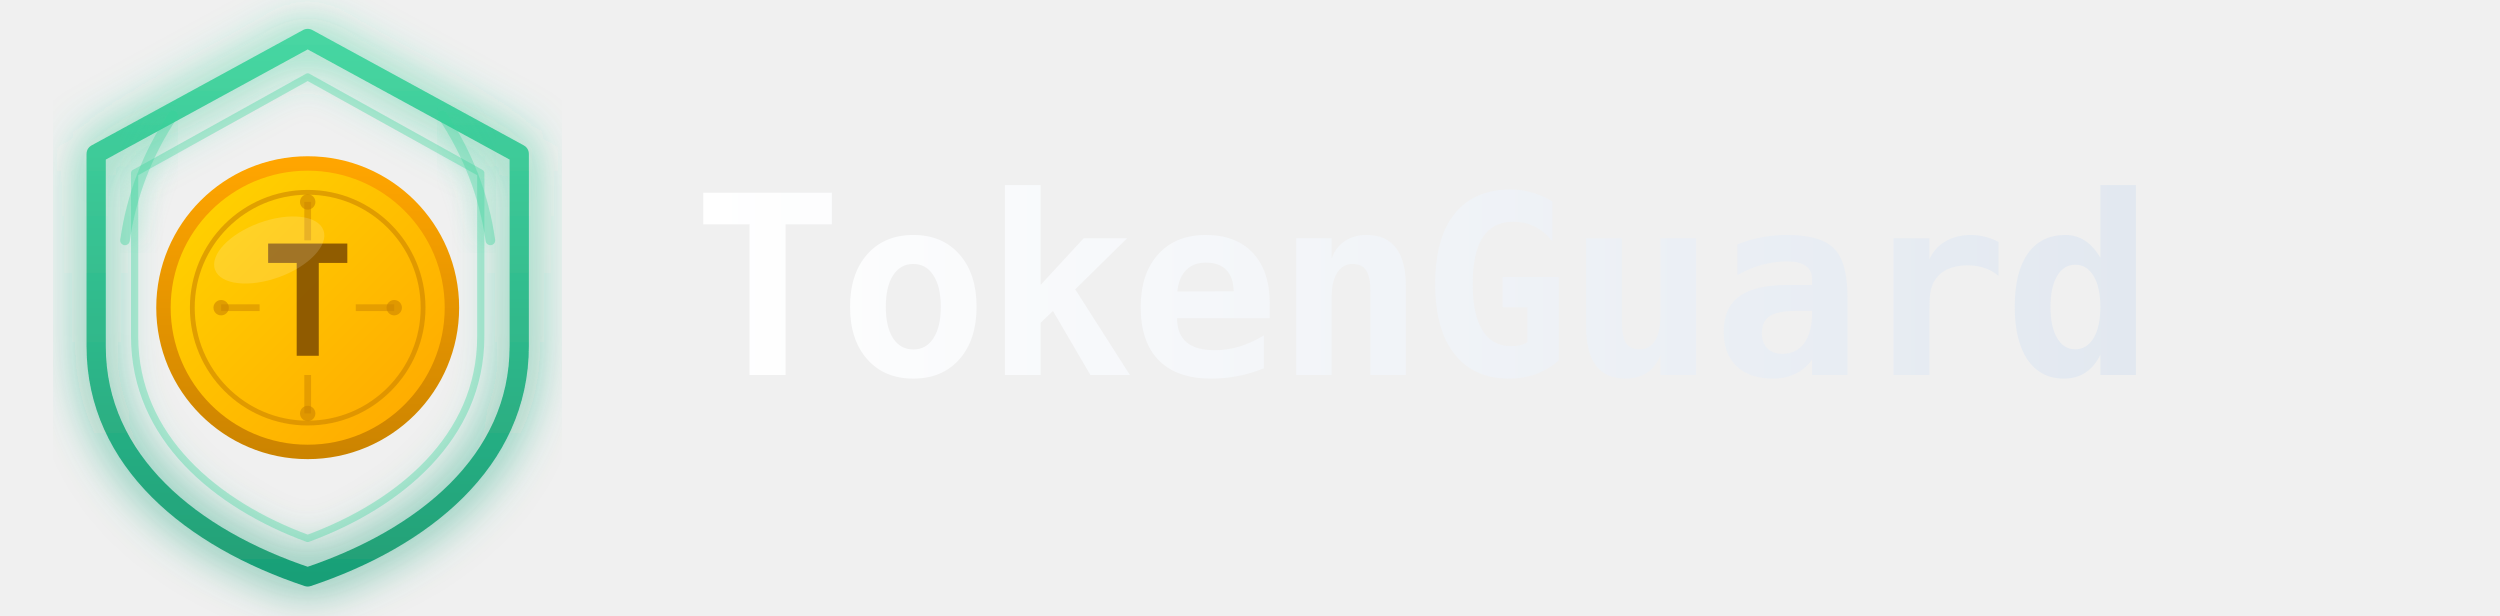
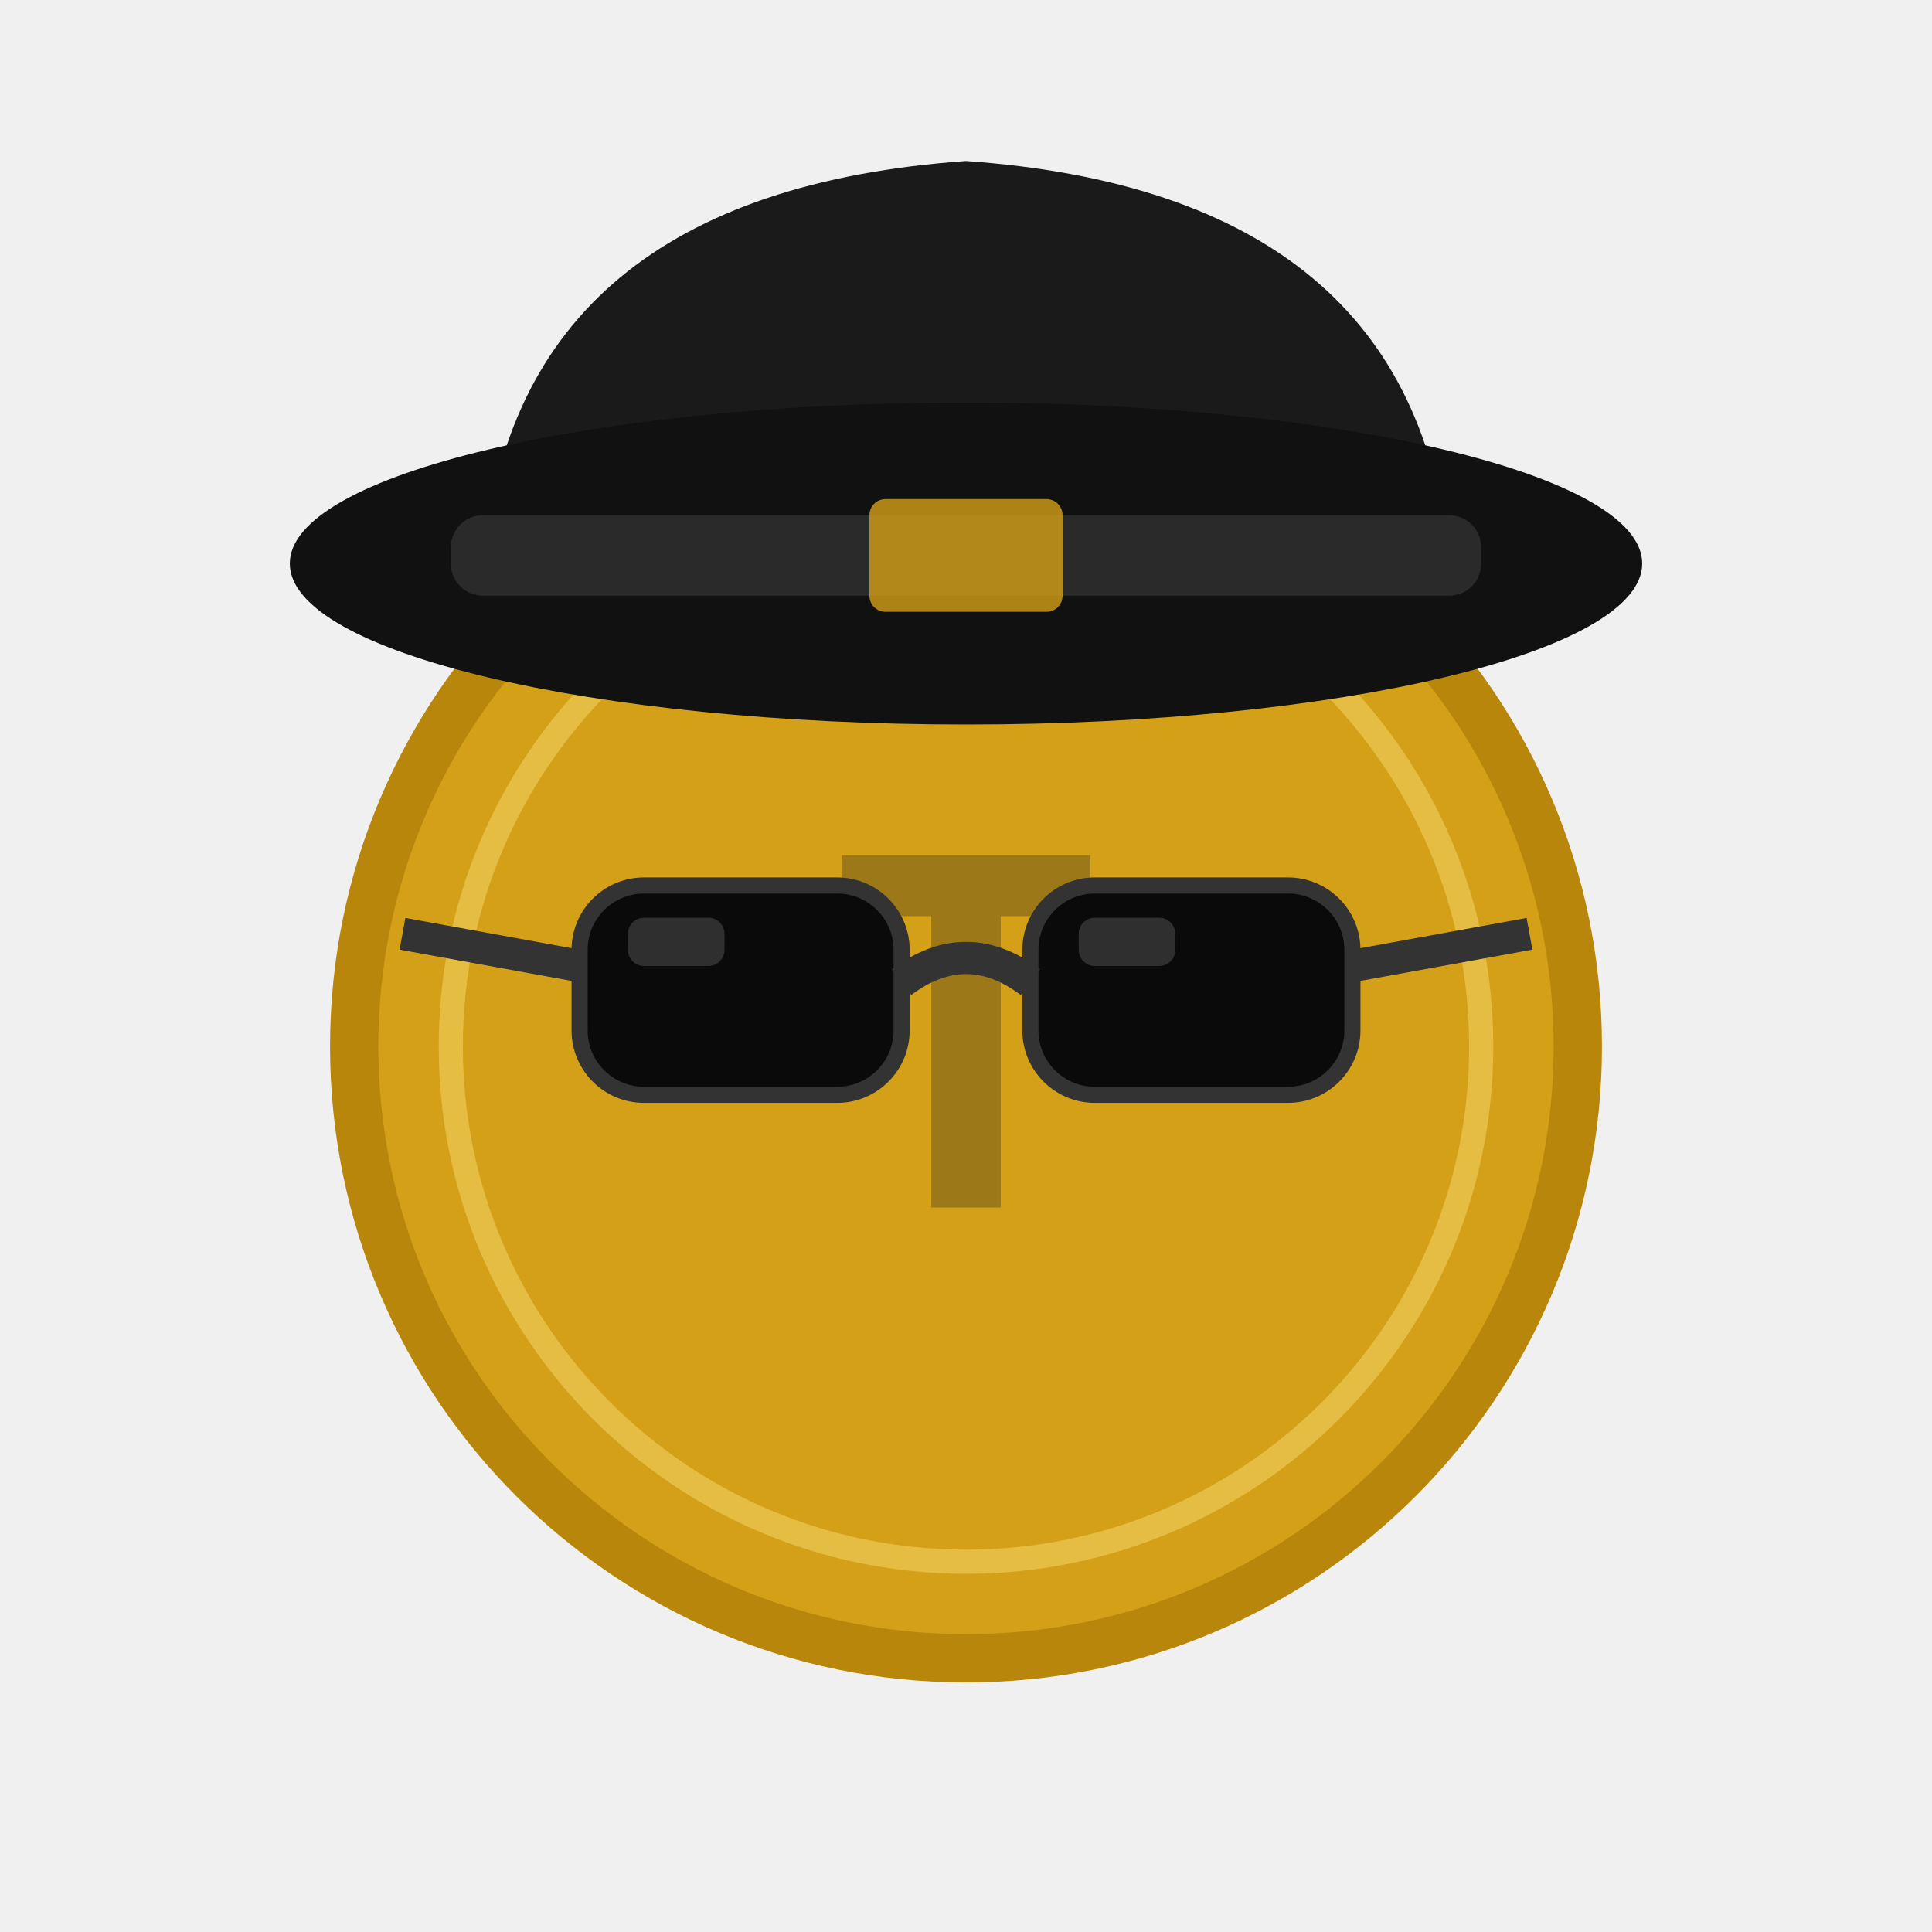
- <svg xmlns="http://www.w3.org/2000/svg" viewBox="0 0 260 64" fill="none">
-   <defs>
-     <linearGradient id="gold" x1="0" y1="0" x2="1" y2="1">
-       <stop offset="0%" stop-color="#FFD700" />
-       <stop offset="100%" stop-color="#FFA500" />
-     </linearGradient>
-     <linearGradient id="goldDark" x1="0" y1="0" x2="0" y2="1">
-       <stop offset="0%" stop-color="#FFA500" />
-       <stop offset="100%" stop-color="#CC8400" />
-     </linearGradient>
-     <linearGradient id="shield" x1="0.5" y1="0" x2="0.5" y2="1">
-       <stop offset="0%" stop-color="#34d399" />
-       <stop offset="100%" stop-color="#059669" />
-     </linearGradient>
-     <linearGradient id="textGrad" x1="0" y1="0" x2="1" y2="0">
-       <stop offset="0%" stop-color="#ffffff" />
-       <stop offset="100%" stop-color="#e2e8f0" />
-     </linearGradient>
-     <filter id="glow">
-       <feGaussianBlur stdDeviation="1.5" result="blur" />
-       <feMerge>
-         <feMergeNode in="blur" />
-         <feMergeNode in="SourceGraphic" />
-       </feMerge>
-     </filter>
-     <filter id="shieldGlow">
-       <feGaussianBlur stdDeviation="2.5" result="blur" />
-       <feMerge>
-         <feMergeNode in="blur" />
-         <feMergeNode in="SourceGraphic" />
-       </feMerge>
-     </filter>
-   </defs>
-   <g>
-     <path d="M32 4 L54 16 L54 36 C54 48 44 56 32 60 C20 56 10 48 10 36 L10 16 Z" fill="none" stroke="url(#shield)" stroke-width="2" stroke-linejoin="round" filter="url(#shieldGlow)" opacity="0.9" />
-     <path d="M32 8 L50 18 L50 35 C50 45.5 41.5 52.5 32 56 C22.5 52.5 14 45.5 14 35 L14 18 Z" fill="none" stroke="#34d399" stroke-width="0.75" stroke-linejoin="round" opacity="0.35" />
-     <path d="M18 12 Q14 18 13 25" fill="none" stroke="#34d399" stroke-width="1" stroke-linecap="round" opacity="0.4" filter="url(#glow)" />
-     <path d="M46 12 Q50 18 51 25" fill="none" stroke="#34d399" stroke-width="1" stroke-linecap="round" opacity="0.4" filter="url(#glow)" />
-     <circle cx="32" cy="32" r="15" fill="url(#gold)" />
-     <circle cx="32" cy="32" r="15" fill="none" stroke="url(#goldDark)" stroke-width="1.5" />
-     <circle cx="32" cy="32" r="12" fill="none" stroke="#CC8400" stroke-width="0.5" opacity="0.6" />
-     <line x1="23" y1="32" x2="27" y2="32" stroke="#CC8400" stroke-width="0.7" opacity="0.5" />
-     <line x1="37" y1="32" x2="41" y2="32" stroke="#CC8400" stroke-width="0.7" opacity="0.5" />
-     <line x1="32" y1="21" x2="32" y2="25" stroke="#CC8400" stroke-width="0.7" opacity="0.5" />
-     <line x1="32" y1="39" x2="32" y2="43" stroke="#CC8400" stroke-width="0.7" opacity="0.5" />
-     <circle cx="23" cy="32" r="0.8" fill="#CC8400" opacity="0.6" />
-     <circle cx="41" cy="32" r="0.8" fill="#CC8400" opacity="0.6" />
-     <circle cx="32" cy="21" r="0.8" fill="#CC8400" opacity="0.6" />
-     <circle cx="32" cy="43" r="0.8" fill="#CC8400" opacity="0.6" />
-     <text x="32" y="37" text-anchor="middle" font-family="'JetBrains Mono','Fira Code',monospace" font-weight="700" font-size="16" fill="#7C4A00" opacity="0.85">T</text>
-     <ellipse cx="28" cy="26" rx="6" ry="3" fill="white" opacity="0.15" transform="rotate(-20 28 26)" />
-   </g>
-   <text x="72" y="39" font-family="'JetBrains Mono', 'Fira Code', monospace" font-weight="800" font-size="26" fill="url(#textGrad)" letter-spacing="-0.5">TokenGuard</text>
+ <svg xmlns="http://www.w3.org/2000/svg" viewBox="0 0 120 120" fill="none">
+   <circle cx="60" cy="65" r="38" fill="#D4A017" stroke="#B8860B" stroke-width="3" />
+   <circle cx="60" cy="65" r="32" fill="none" stroke="#F0D060" stroke-width="1.5" opacity="0.6" />
+   <text x="60" y="75" text-anchor="middle" font-family="monospace" font-weight="bold" font-size="30" fill="#1a1a1a" opacity="0.3">T</text>
+   <ellipse cx="60" cy="35" rx="35" ry="8" fill="#111111" />
+   <path d="M30 35 Q32 12 60 10 Q88 12 90 35" fill="#1a1a1a" />
+   <ellipse cx="60" cy="35" rx="42" ry="10" fill="#111111" />
+   <rect x="28" y="32" width="64" height="5" rx="2" fill="#2a2a2a" />
+   <rect x="54" y="31" width="12" height="7" rx="1" fill="#D4A017" opacity="0.8" />
+   <rect x="36" y="55" width="20" height="13" rx="4" fill="#0a0a0a" stroke="#333" stroke-width="1" />
+   <rect x="64" y="55" width="20" height="13" rx="4" fill="#0a0a0a" stroke="#333" stroke-width="1" />
+   <path d="M56 61 Q60 58 64 61" stroke="#333" stroke-width="2" fill="none" />
+   <rect x="39" y="57" width="6" height="3" rx="1" fill="white" opacity="0.15" />
+   <rect x="67" y="57" width="6" height="3" rx="1" fill="white" opacity="0.15" />
+   <line x1="36" y1="60" x2="25" y2="58" stroke="#333" stroke-width="2" />
+   <line x1="84" y1="60" x2="95" y2="58" stroke="#333" stroke-width="2" />
</svg>
